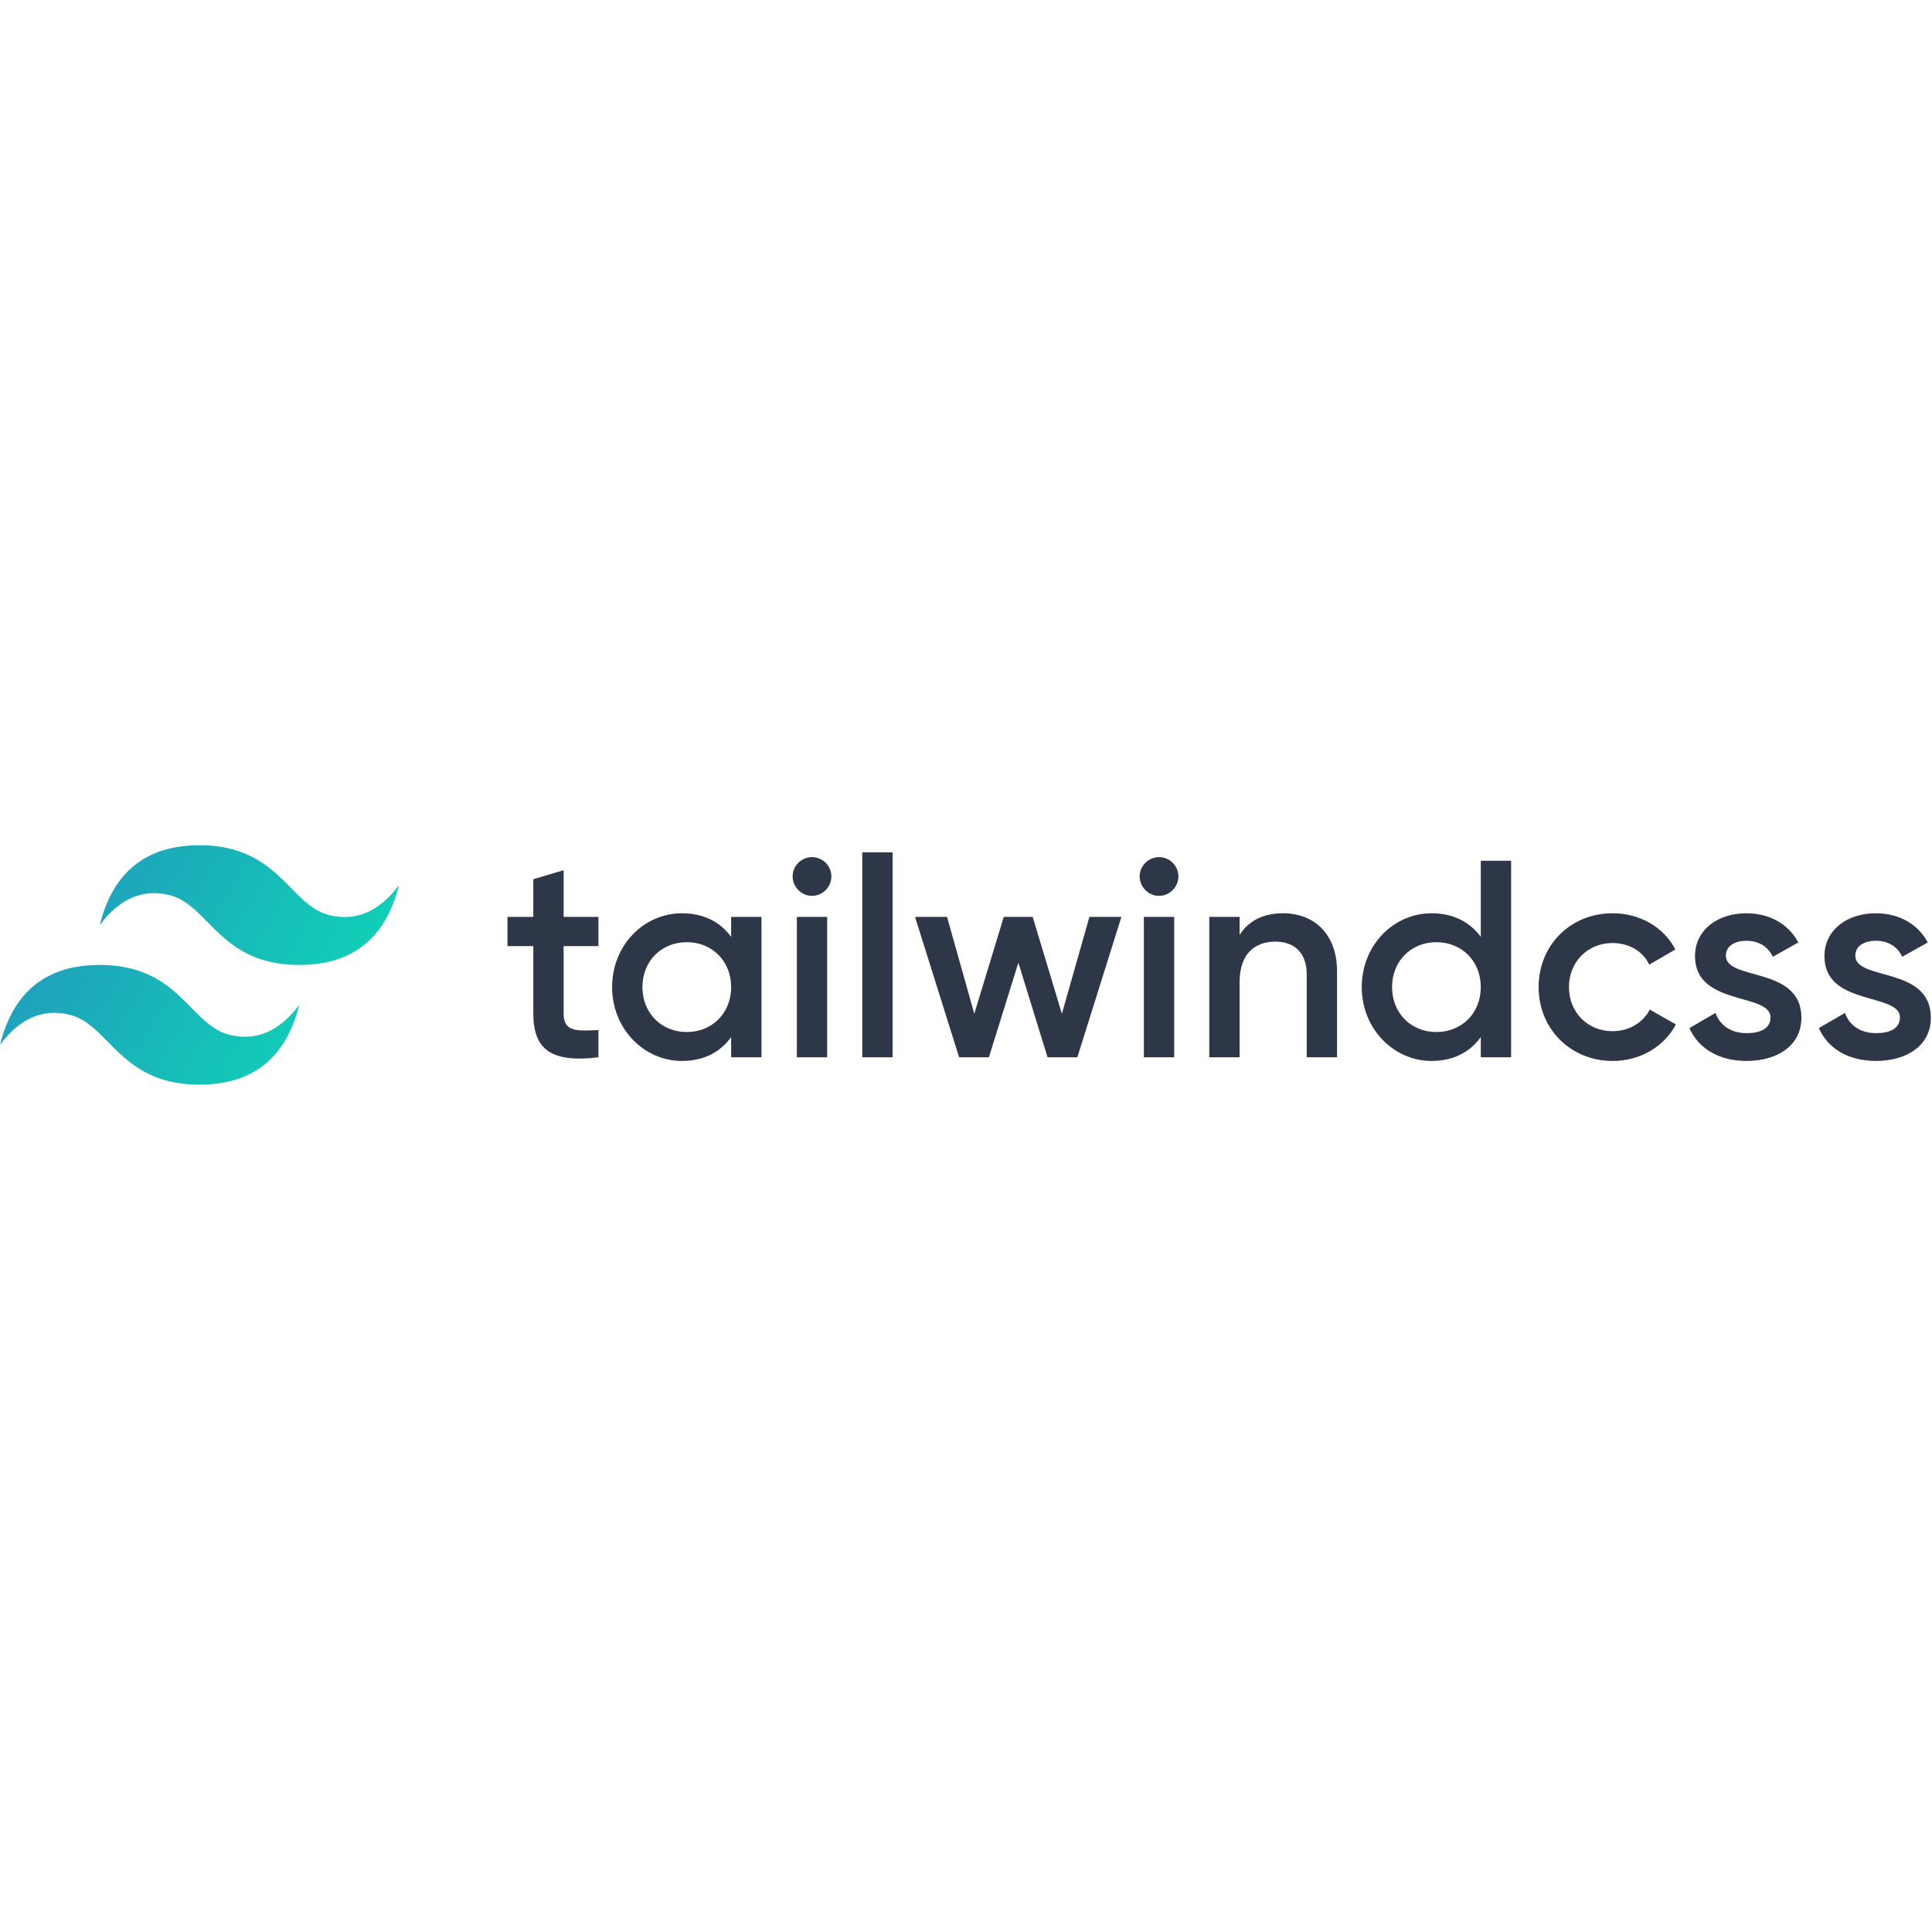
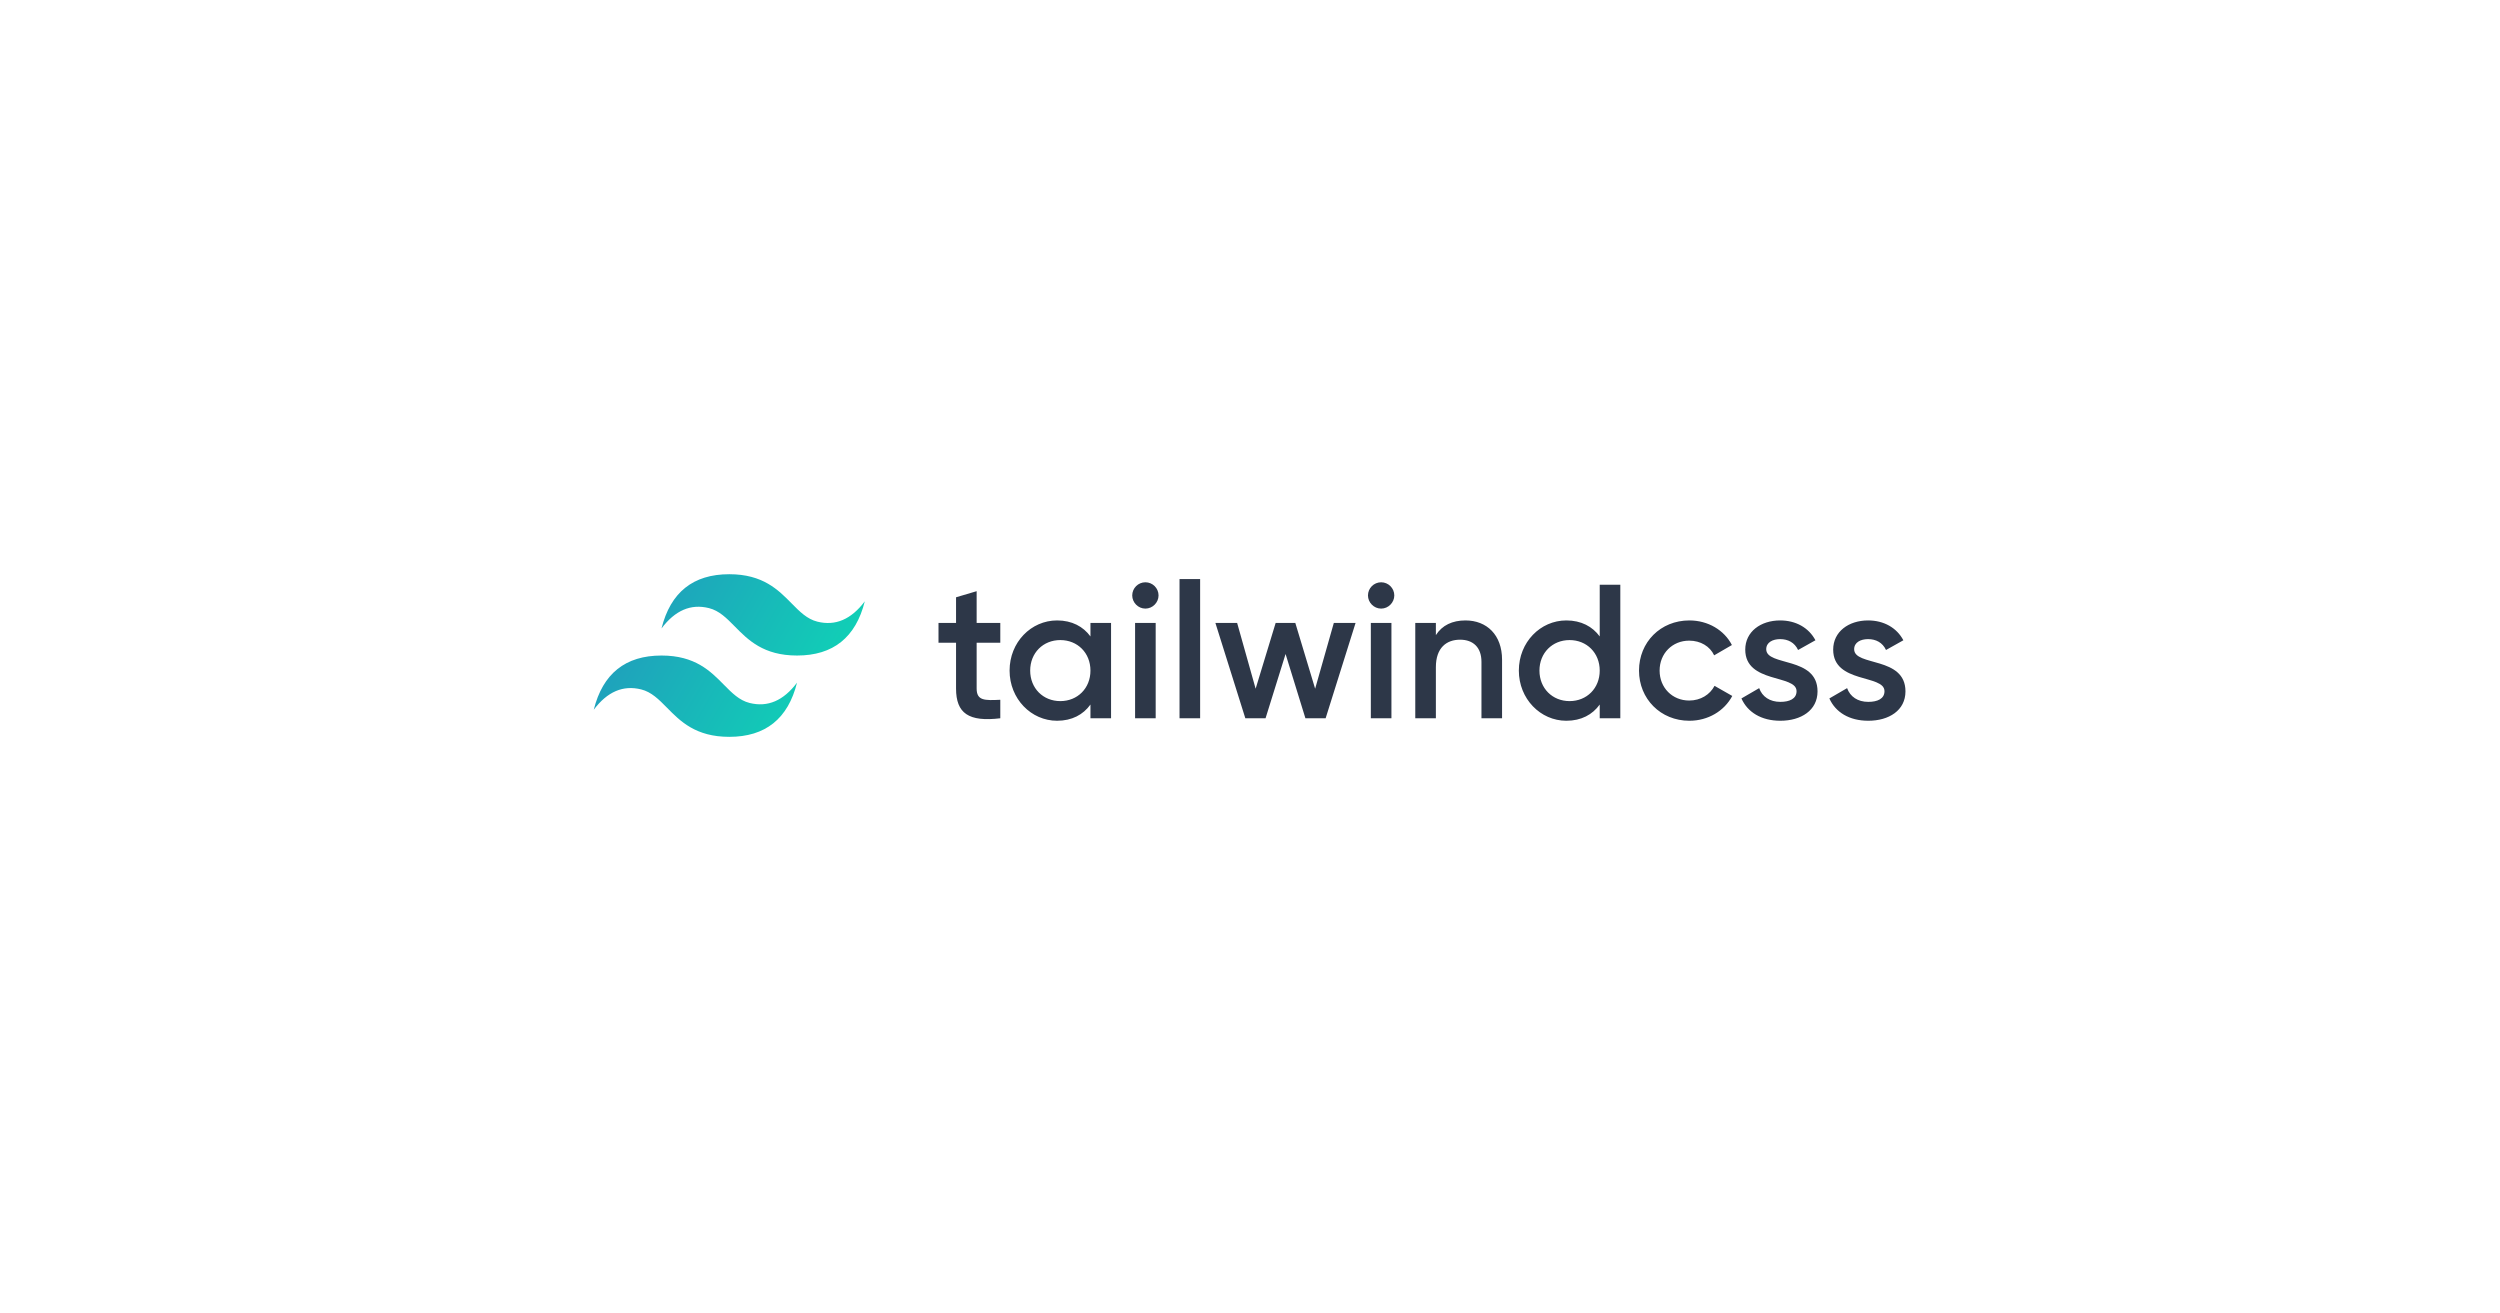
- <svg xmlns="http://www.w3.org/2000/svg" viewBox="0 -224 512 512" version="1.1" height="75" width="75" preserveAspectRatio="xMidYMid" fill="#000000">
+ <svg xmlns="http://www.w3.org/2000/svg" viewBox="0 -224 512 512" version="1.1" height="105" width="200" preserveAspectRatio="xMidYMid" fill="#000000">
  <g id="SVGRepo_bgCarrier" stroke-width="0" />
  <g id="SVGRepo_tracerCarrier" stroke-linecap="round" stroke-linejoin="round" />
  <g id="SVGRepo_iconCarrier">
    <defs>
      <linearGradient x1="-2.778%" y1="32%" x2="100%" y2="67.556%" id="linearGradient-1">
        <stop stop-color="#2298BD" offset="0%"> </stop>
        <stop stop-color="#0ED7B5" offset="100%"> </stop>
      </linearGradient>
    </defs>
    <g>
      <path d="M52.867,-1.0658141e-14 C38.769,-1.0658141e-14 29.958,7.049 26.433,21.147 C31.72,14.098 37.888,11.454 44.937,13.217 C48.958,14.222 51.833,17.14 55.015,20.37 C60.198,25.631 66.197,31.72 79.3,31.72 C93.398,31.72 102.209,24.671 105.733,10.573 C100.447,17.622 94.279,20.266 87.23,18.503 C83.208,17.498 80.334,14.58 77.152,11.35 C71.968,6.089 65.97,-1.0658141e-14 52.867,-1.0658141e-14 Z M26.433,31.72 C12.336,31.72 3.524,38.769 0,52.867 C5.287,45.818 11.454,43.174 18.503,44.937 C22.525,45.942 25.4,48.86 28.581,52.089 C33.765,57.351 39.764,63.44 52.867,63.44 C66.964,63.44 75.775,56.391 79.3,42.293 C74.013,49.342 67.845,51.986 60.797,50.223 C56.775,49.218 53.9,46.3 50.718,43.07 C45.535,37.809 39.536,31.72 26.433,31.72 Z" fill="url(#linearGradient-1)"> </path>
      <path d="M158.592,26.731 L149.366,26.731 L149.366,44.588 C149.366,49.35 152.491,49.276 158.592,48.978 L158.592,56.195 C146.241,57.683 141.33,54.261 141.33,44.588 L141.33,26.731 L134.485,26.731 L134.485,18.993 L141.33,18.993 L141.33,8.999 L149.366,6.618 L149.366,18.993 L158.592,18.993 L158.592,26.731 Z M193.762,18.993 L201.798,18.993 L201.798,56.195 L193.762,56.195 L193.762,50.838 C190.935,54.782 186.545,57.163 180.741,57.163 C170.622,57.163 162.214,48.606 162.214,37.594 C162.214,26.508 170.622,18.026 180.741,18.026 C186.545,18.026 190.935,20.407 193.762,24.276 L193.762,18.993 Z M182.006,49.499 C188.702,49.499 193.762,44.514 193.762,37.594 C193.762,30.674 188.702,25.689 182.006,25.689 C175.31,25.689 170.25,30.674 170.25,37.594 C170.25,44.514 175.31,49.499 182.006,49.499 Z M215.191,13.412 C212.363,13.412 210.057,11.032 210.057,8.279 C210.057,5.451 212.363,3.145 215.191,3.145 C218.018,3.145 220.325,5.451 220.325,8.279 C220.325,11.032 218.018,13.412 215.191,13.412 Z M211.173,56.195 L211.173,18.993 L219.208,18.993 L219.208,56.195 L211.173,56.195 Z M228.509,56.195 L228.509,1.88 L236.545,1.88 L236.545,56.195 L228.509,56.195 Z M288.703,18.993 L297.185,18.993 L285.503,56.195 L277.616,56.195 L269.878,31.121 L262.066,56.195 L254.179,56.195 L242.497,18.993 L250.979,18.993 L258.197,44.662 L266.009,18.993 L273.673,18.993 L281.411,44.662 L288.703,18.993 Z M307.155,13.412 C304.328,13.412 302.021,11.032 302.021,8.279 C302.021,5.451 304.328,3.145 307.155,3.145 C309.982,3.145 312.289,5.451 312.289,8.279 C312.289,11.032 309.982,13.412 307.155,13.412 Z M303.137,56.195 L303.137,18.993 L311.173,18.993 L311.173,56.195 L303.137,56.195 Z M340.042,18.026 C348.375,18.026 354.328,23.68 354.328,33.353 L354.328,56.195 L346.292,56.195 L346.292,34.171 C346.292,28.517 343.018,25.54 337.959,25.54 C332.676,25.54 328.509,28.665 328.509,36.255 L328.509,56.195 L320.473,56.195 L320.473,18.993 L328.509,18.993 L328.509,23.755 C330.965,19.886 334.982,18.026 340.042,18.026 Z M392.423,4.112 L400.459,4.112 L400.459,56.195 L392.423,56.195 L392.423,50.838 C389.596,54.782 385.206,57.163 379.402,57.163 C369.283,57.163 360.875,48.606 360.875,37.594 C360.875,26.508 369.283,18.026 379.402,18.026 C385.206,18.026 389.596,20.407 392.423,24.276 L392.423,4.112 Z M380.667,49.499 C387.363,49.499 392.423,44.514 392.423,37.594 C392.423,30.674 387.363,25.689 380.667,25.689 C373.971,25.689 368.911,30.674 368.911,37.594 C368.911,44.514 373.971,49.499 380.667,49.499 Z M427.393,57.163 C416.158,57.163 407.75,48.606 407.75,37.594 C407.75,26.508 416.158,18.026 427.393,18.026 C434.685,18.026 441.009,21.82 443.986,27.624 L437.066,31.642 C435.429,28.145 431.783,25.912 427.319,25.912 C420.771,25.912 415.786,30.898 415.786,37.594 C415.786,44.29 420.771,49.276 427.319,49.276 C431.783,49.276 435.429,46.969 437.215,43.546 L444.134,47.49 C441.009,53.368 434.685,57.163 427.393,57.163 Z M457.378,29.261 C457.378,36.032 477.393,31.939 477.393,45.704 C477.393,53.145 470.92,57.163 462.884,57.163 C455.444,57.163 450.087,53.814 447.706,48.457 L454.625,44.439 C455.816,47.788 458.792,49.796 462.884,49.796 C466.456,49.796 469.209,48.606 469.209,45.63 C469.209,39.008 449.194,42.728 449.194,29.41 C449.194,22.415 455.221,18.026 462.81,18.026 C468.911,18.026 473.971,20.853 476.575,25.764 L469.804,29.558 C468.465,26.657 465.861,25.317 462.81,25.317 C459.908,25.317 457.378,26.582 457.378,29.261 Z M491.679,29.261 C491.679,36.032 511.694,31.939 511.694,45.704 C511.694,53.145 505.221,57.163 497.185,57.163 C489.745,57.163 484.387,53.814 482.006,48.457 L488.926,44.439 C490.117,47.788 493.093,49.796 497.185,49.796 C500.756,49.796 503.509,48.606 503.509,45.63 C503.509,39.008 483.495,42.728 483.495,29.41 C483.495,22.415 489.521,18.026 497.111,18.026 C503.212,18.026 508.271,20.853 510.876,25.764 L504.105,29.558 C502.765,26.657 500.161,25.317 497.111,25.317 C494.209,25.317 491.679,26.582 491.679,29.261 Z" fill="#2D3748"> </path>
    </g>
  </g>
</svg>
